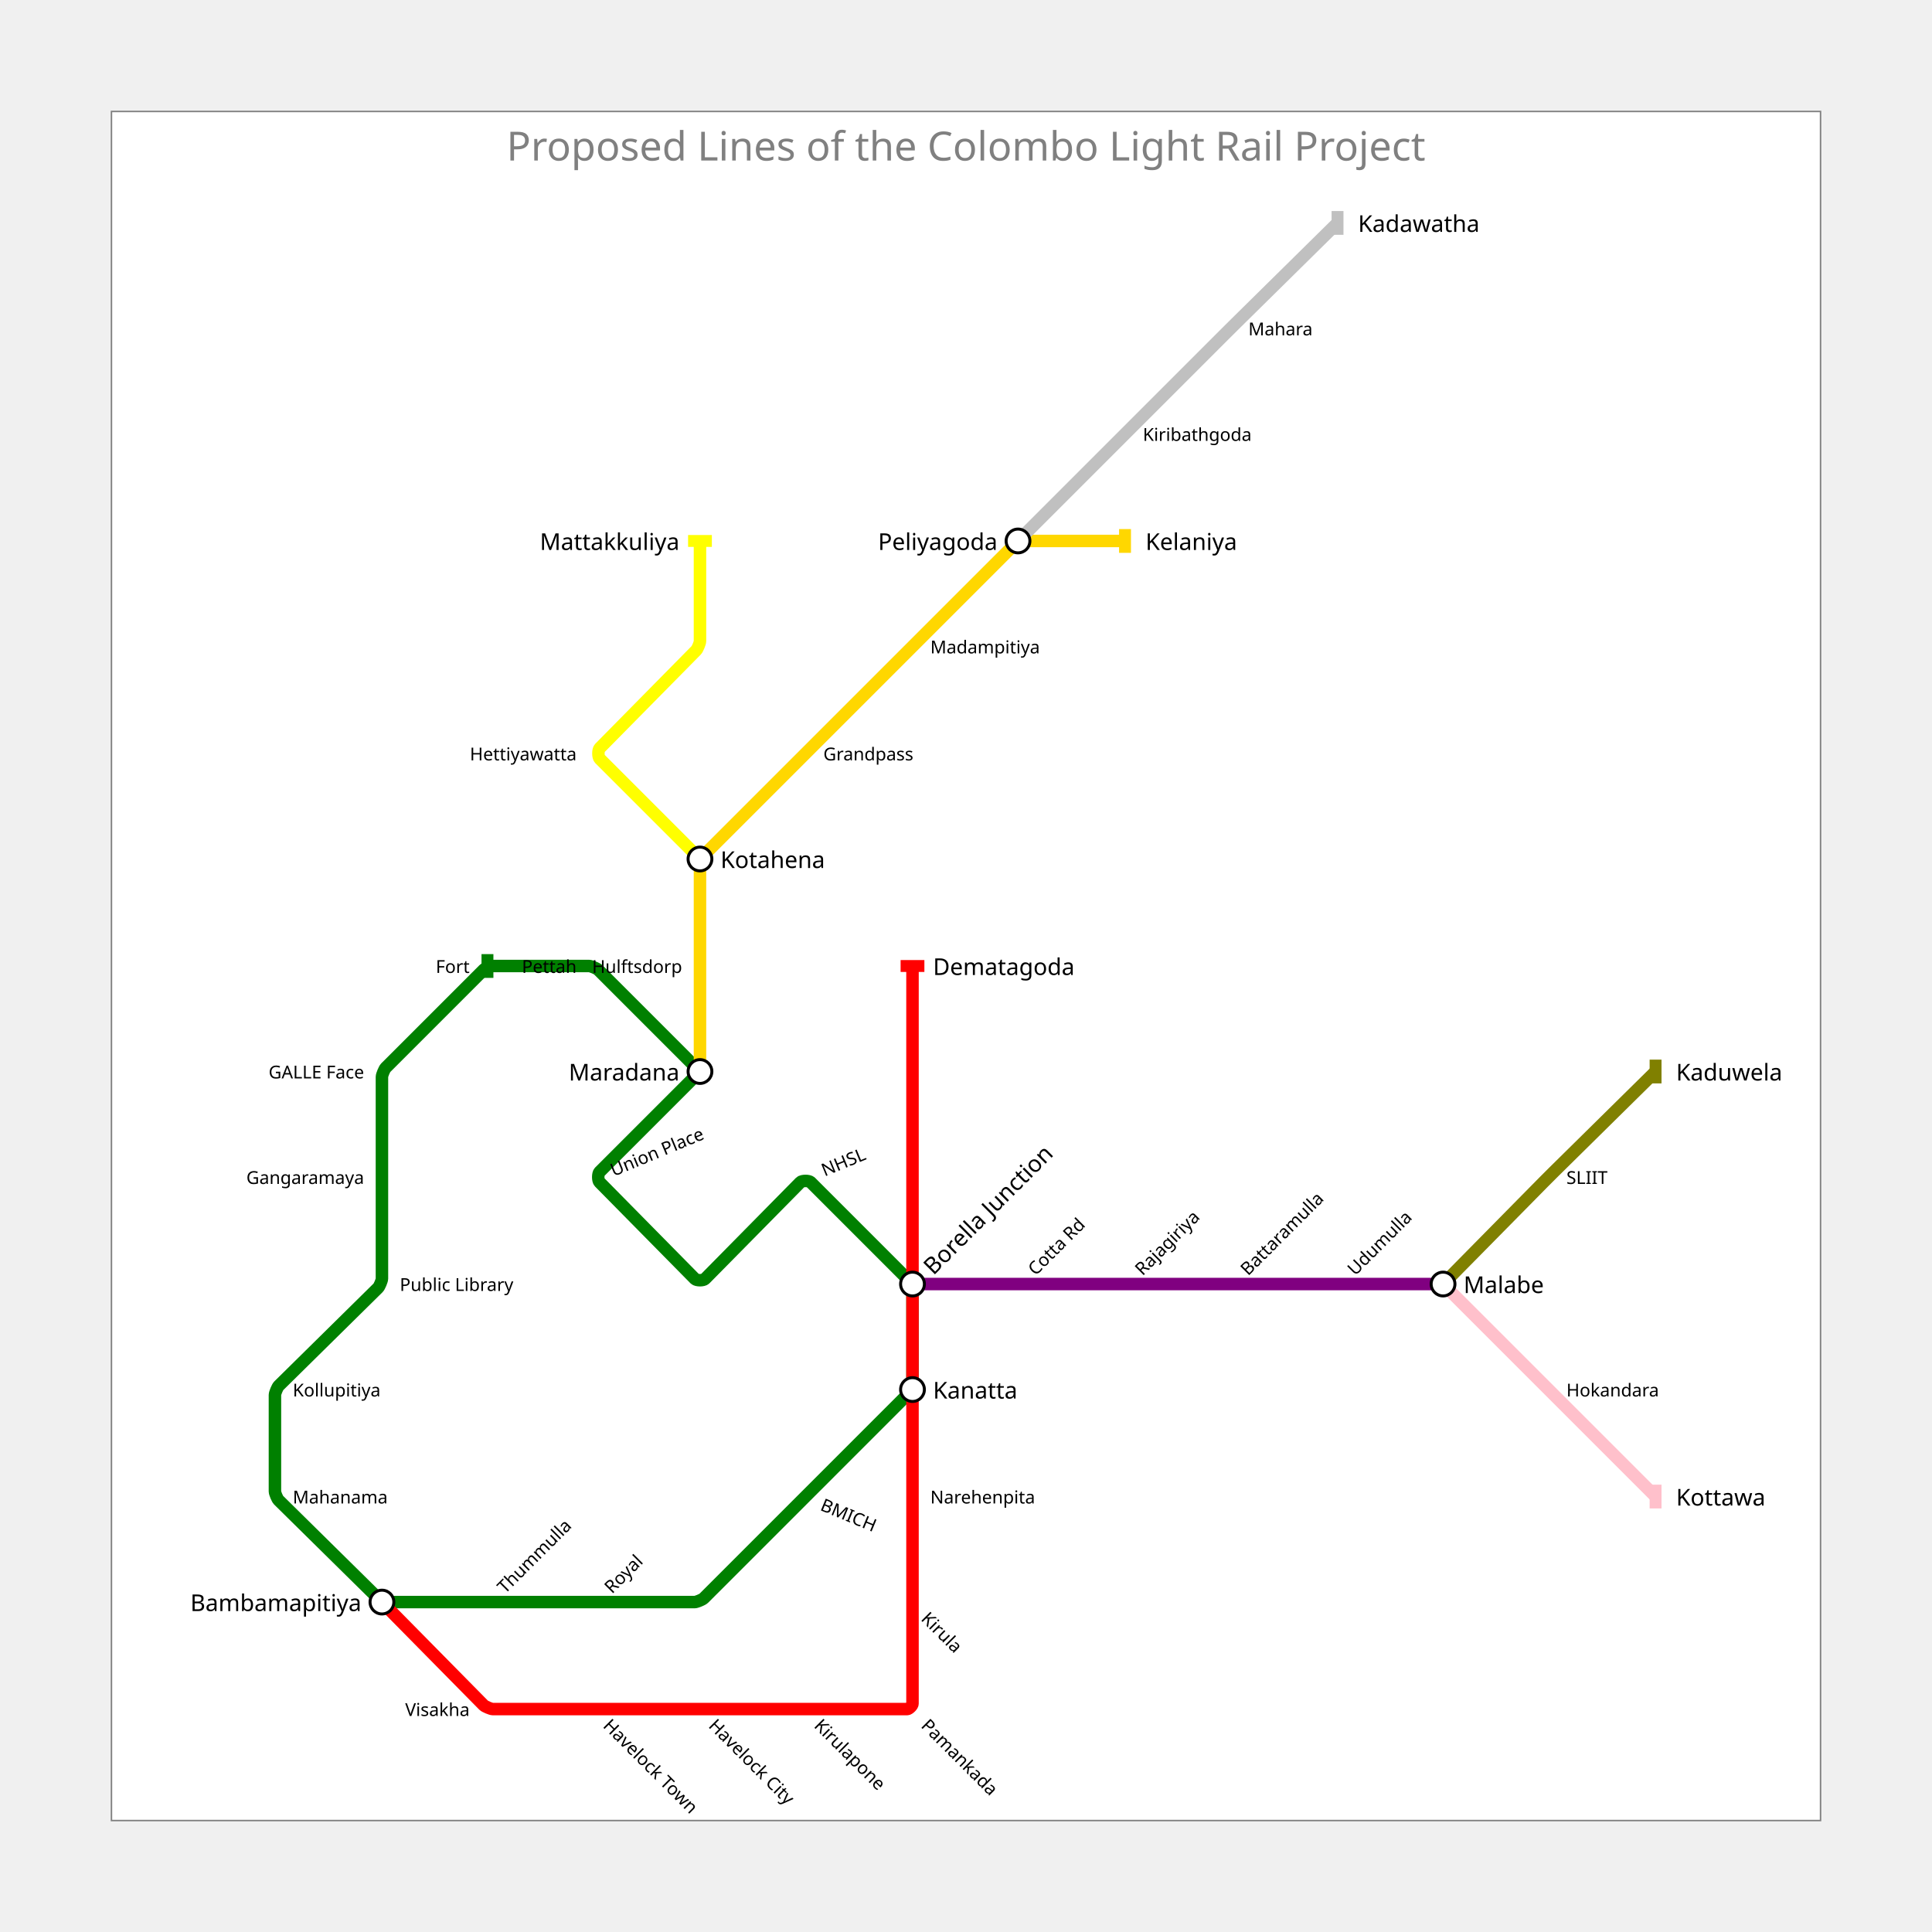
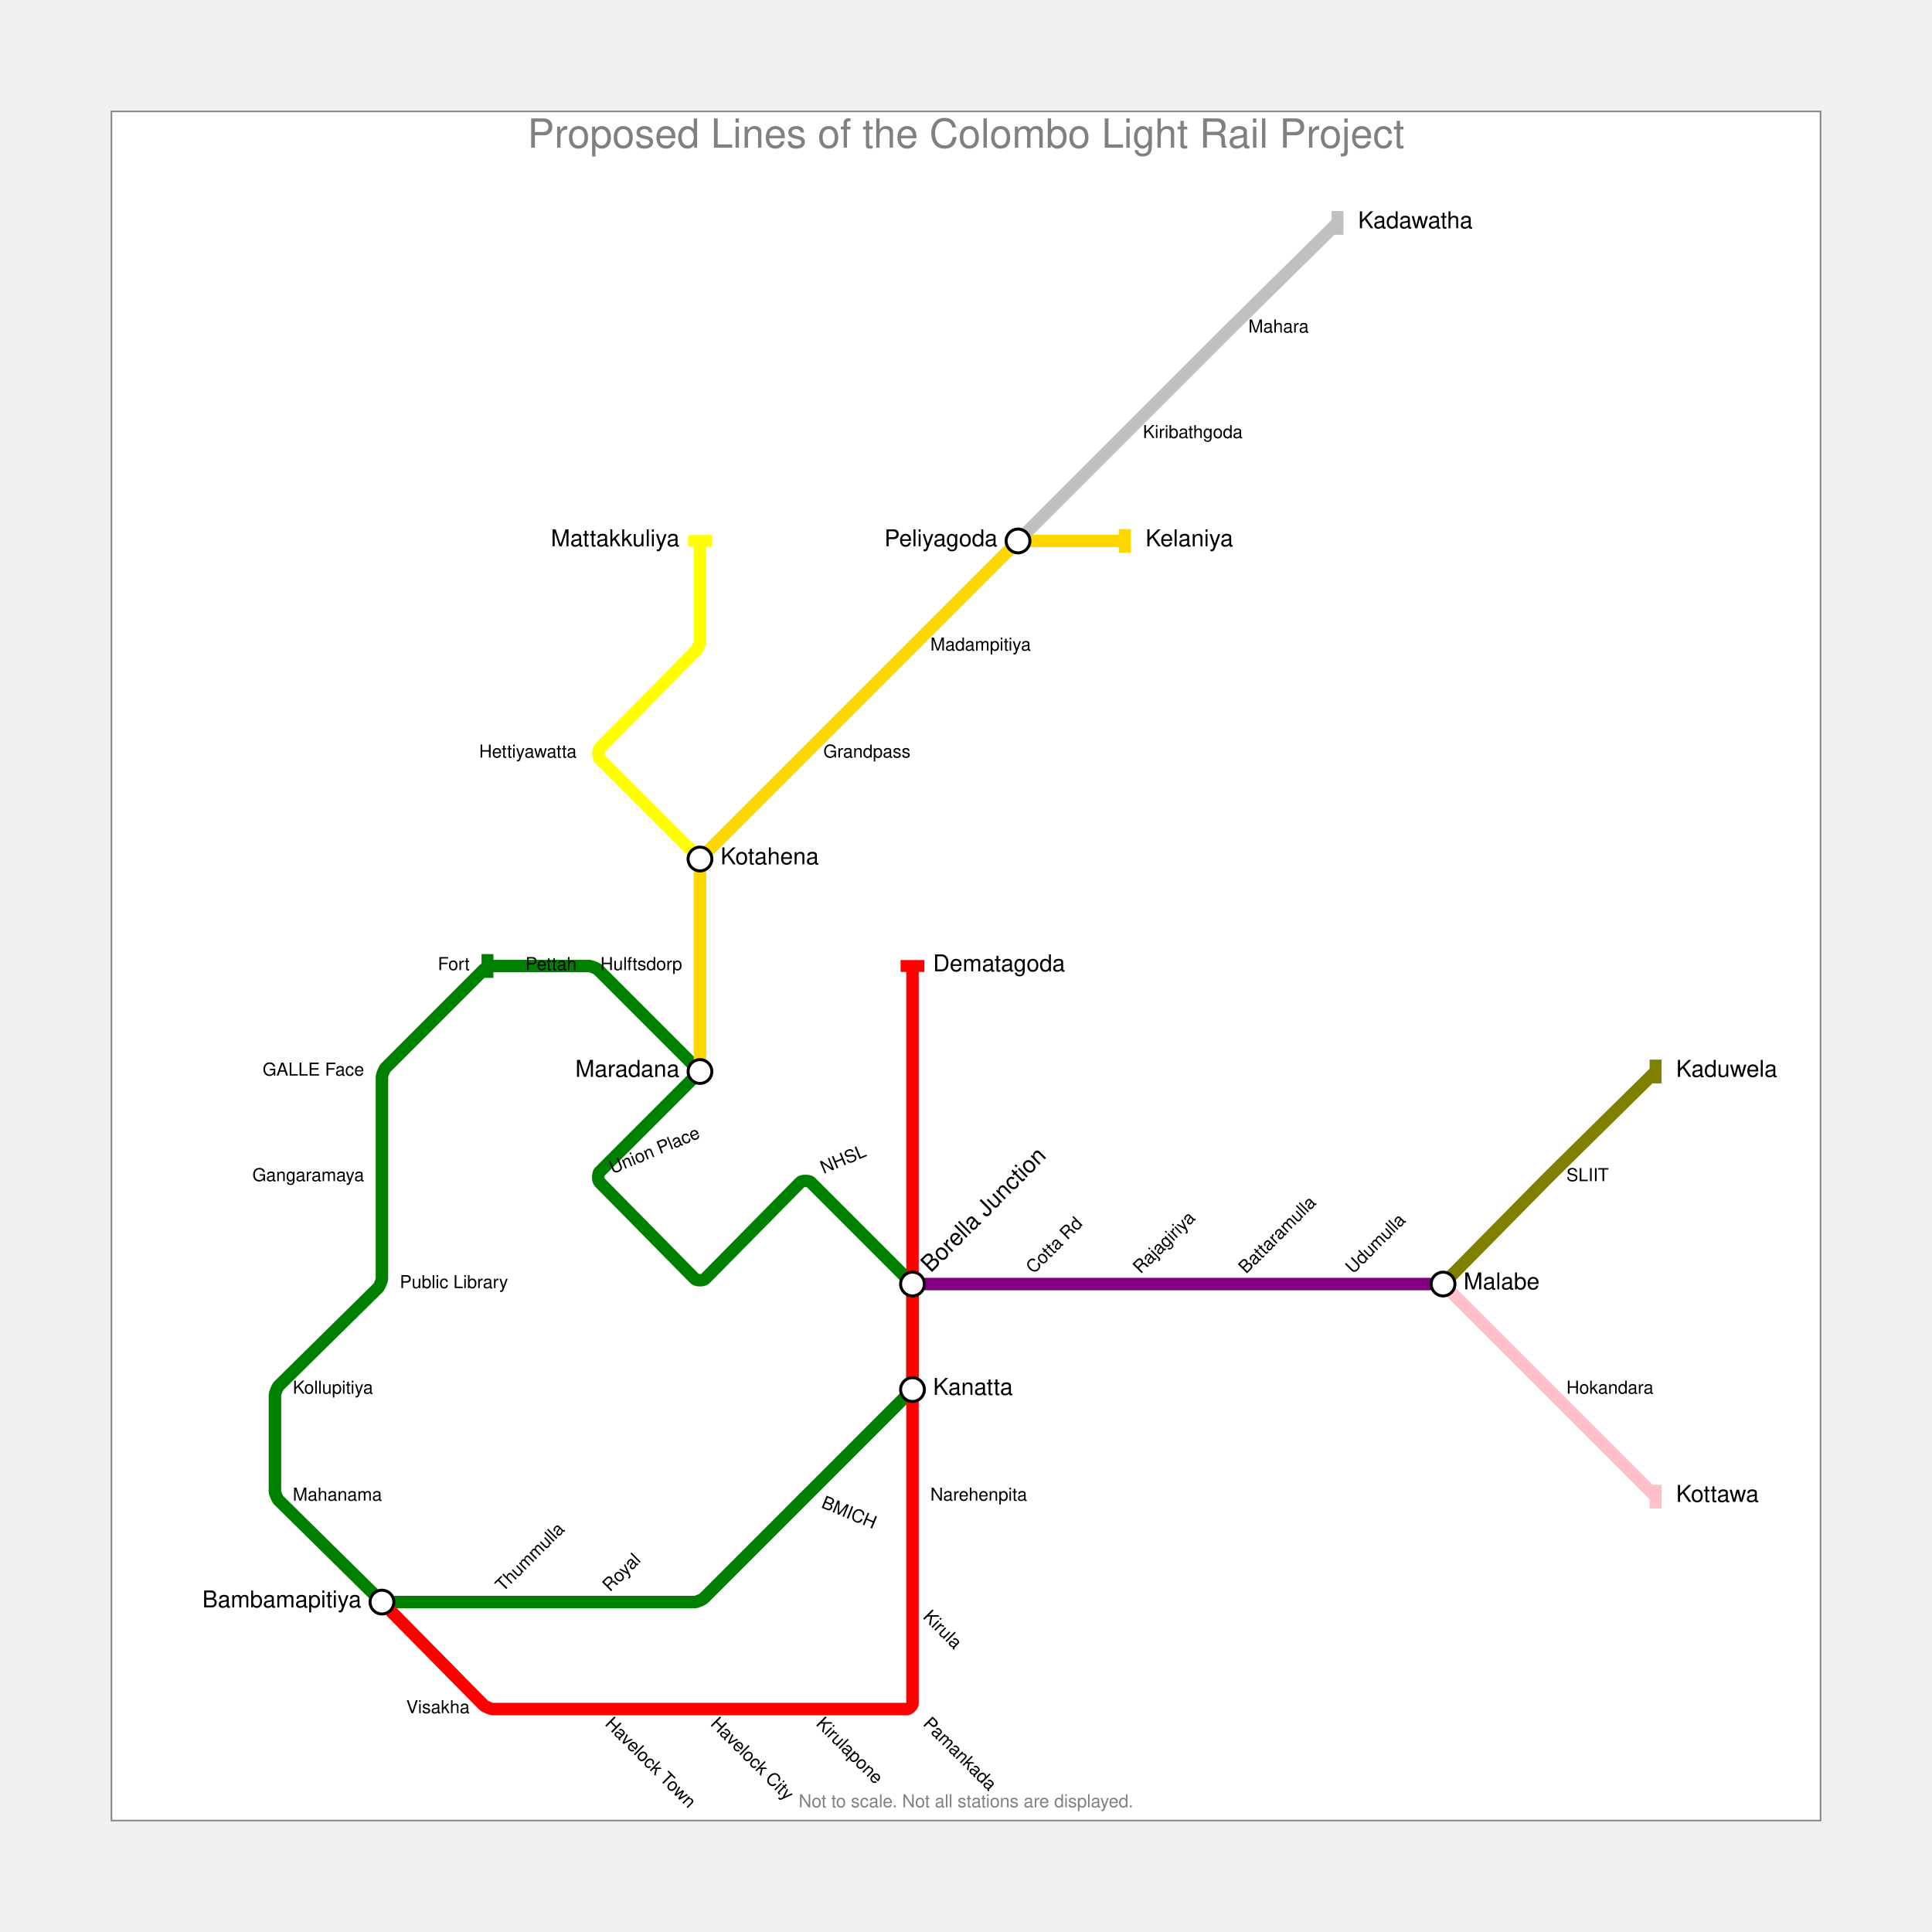
<svg xmlns="http://www.w3.org/2000/svg" width="1300" height="1300" padding="150">
  <rect x="75.0" y="75.0" width="1150" height="1150" fill="white" stroke="gray" />
-   <text fill="gray" stroke="none" font-size="27.083" font-family="Trebuchet MS" x="650.0" y="87.0" text-anchor="middle" dominant-baseline="hanging">Proposed Lines of the Colombo Light Rail Project</text>
+   <text fill="gray" stroke="none" font-size="27.083" font-family="Helvetica" x="650.0" y="87.0" text-anchor="middle" dominant-baseline="hanging">Proposed Lines of the Colombo Light Rail Project</text>
+   <text fill="gray" stroke="none" font-size="12" font-family="Helvetica" x="650.0" y="1213.0" text-anchor="middle" dominant-baseline="text-top">Not to scale. Not all stations are displayed.</text>
  <g>
    <path fill="none" stroke-width="8.4" stroke-opacity="1" d="M 325.582,652.418 L 259.51,718.49 C 258.673,719.327 257.0,723.367 257.0,724.55 L 257.0,792.0 L 257.0,860.4 C 257.0,861.6 255.291,865.685 254.437,866.528 L 187.563,932.472 C 186.709,933.315 185.0,937.4 185.0,938.6 L 185.0,1003.58 C 185.0,1004.72 186.623,1008.601 187.435,1009.401 L 254.472,1075.507 C 255.315,1076.338 259.367,1078.0 260.55,1078.0 L 328.0,1078.0 L 400.0,1078.0 L 467.45,1078.0 C 468.633,1078.0 472.673,1076.327 473.51,1075.49 L 542.0,1007.0 L 611.49,937.51 C 612.327,936.673 614.0,932.633 614.0,931.45 L 614.0,867.372 C 614.0,866.248 612.41,862.41 611.615,861.615 L 545.481,795.481 C 544.321,794.321 539.696,794.337 538.544,795.505 L 474.377,860.575 C 473.251,861.717 468.749,861.717 467.623,860.575 L 403.381,795.429 C 402.254,794.286 402.27,789.73 403.405,788.595 L 467.62,724.38 C 468.747,723.253 468.747,718.747 467.62,717.62 L 402.546,652.546 C 401.697,651.697 397.6,650.0 396.4,650.0 L 331.42,650.0 C 330.28,650.0 326.388,651.612 325.582,652.418" stroke="green" />
    <rect stroke="none" fill-opacity="1" x="324" y="642" width="8" height="16" fill="green" />
  </g>
  <g>
    <path fill="none" stroke-width="8.4" stroke-opacity="1" d="M 614.0,864.0 L 685.0,864.0 L 757.0,864.0 L 828.0,864.0 L 900.0,864.0 L 971.0,864.0" stroke="purple" />
    <rect stroke="none" fill-opacity="1" x="967" y="856" width="8" height="16" fill="purple" />
  </g>
  <g>
    <path fill="none" stroke-width="8.4" stroke-opacity="1" d="M 971.0,864.0 L 1038.45,795.6 C 1039.633,794.4 1044.4,789.633 1045.6,788.45 L 1114.0,721.0" stroke="olive" />
    <rect stroke="none" fill-opacity="1" x="1110" y="713" width="8" height="16" fill="olive" />
  </g>
  <g>
    <path fill="none" stroke-width="8.4" stroke-opacity="1" d="M 971.0,864.0 L 1042.0,935.0 L 1114.0,1007.0" stroke="pink" />
    <rect stroke="none" fill-opacity="1" x="1110" y="999" width="8" height="16" fill="pink" />
  </g>
  <g>
    <path fill="none" stroke-width="8.4" stroke-opacity="1" d="M 471.0,721.0 L 471.0,650.0 L 471.0,581.6 C 471.0,580.4 472.697,576.303 473.546,575.454 L 542.0,507.0 L 614.0,435.0 L 682.454,366.546 C 683.303,365.697 687.4,364.0 688.6,364.0 L 757.0,364.0" stroke="gold" />
    <rect stroke="none" fill-opacity="1" x="753" y="356" width="8" height="16" fill="gold" />
  </g>
  <g>
    <path fill="none" stroke-width="8.4" stroke-opacity="1" d="M 471.0,578.0 L 403.55,510.55 C 402.367,509.367 402.35,504.617 403.525,503.425 L 468.507,437.528 C 469.338,436.685 471.0,432.633 471.0,431.45 L 471.0,364.0" stroke="yellow" />
    <rect stroke="none" fill-opacity="1" x="463" y="360" width="16" height="8" fill="yellow" />
  </g>
  <g>
    <path fill="none" stroke-width="8.4" stroke-opacity="1" d="M 685.0,364.0 L 757.0,292.0 L 824.45,224.55 C 825.633,223.367 830.383,218.65 831.575,217.475 L 900.0,150.0" stroke="silver" />
    <rect stroke="none" fill-opacity="1" x="896" y="142" width="8" height="16" fill="silver" />
  </g>
  <g>
    <path fill="none" stroke-width="8.4" stroke-opacity="1" d="M 614.0,864.0 L 614.0,935.0 L 614.0,1007.0 L 614.0,1078.0 L 614.0,1146.4 C 614.0,1147.6 611.6,1150.0 610.4,1150.0 L 542.0,1150.0 L 471.0,1150.0 L 400.0,1150.0 L 331.6,1150.0 C 330.4,1150.0 326.315,1148.291 325.472,1147.437 L 257.0,1078.0" stroke="red" />
    <rect stroke="none" fill-opacity="1" x="253" y="1070" width="8" height="16" fill="red" />
  </g>
  <g>
    <path fill="none" stroke-width="8.4" stroke-opacity="1" d="M 614.0,864.0 L 614.0,792.0 L 614.0,721.0 L 614.0,650.0" stroke="red" />
    <rect stroke="none" fill-opacity="1" x="606" y="646" width="16" height="8" fill="red" />
  </g>
  <g>
    <circle r="8" fill="white" stroke="black" stroke-width="2.0" cx="257" cy="1078" />
-     <text fill="black" stroke="none" font-size="15.6" font-family="Trebuchet MS" font-weight="100" text-anchor="end" dominant-baseline="central" x="243.2" y="1078" transform="translate(257,1078) rotate(-0) translate(-257,-1078)">Bambamapitiya</text>
+     <text fill="black" stroke="none" font-size="15.6" font-family="Helvetica" font-weight="100" text-anchor="end" dominant-baseline="central" x="243.2" y="1078" transform="translate(257,1078) rotate(-0) translate(-257,-1078)">Bambamapitiya</text>
  </g>
  <g>
    <circle r="8" fill="white" stroke="black" stroke-width="2.0" cx="614" cy="935" />
-     <text fill="black" stroke="none" font-size="15.6" font-family="Trebuchet MS" font-weight="100" text-anchor="start" dominant-baseline="central" x="627.8" y="935" transform="translate(614,935) rotate(-0) translate(-614,-935)">Kanatta</text>
+     <text fill="black" stroke="none" font-size="15.6" font-family="Helvetica" font-weight="100" text-anchor="start" dominant-baseline="central" x="627.8" y="935" transform="translate(614,935) rotate(-0) translate(-614,-935)">Kanatta</text>
  </g>
  <g>
    <circle r="8" fill="white" stroke="black" stroke-width="2.0" cx="614" cy="864" />
-     <text fill="black" stroke="none" font-size="15.6" font-family="Trebuchet MS" font-weight="100" text-anchor="start" dominant-baseline="central" x="627.8" y="864" transform="translate(614,864) rotate(-45) translate(-614,-864)">Borella Junction</text>
+     <text fill="black" stroke="none" font-size="15.6" font-family="Helvetica" font-weight="100" text-anchor="start" dominant-baseline="central" x="627.8" y="864" transform="translate(614,864) rotate(-45) translate(-614,-864)">Borella Junction</text>
  </g>
  <g>
    <circle r="8" fill="white" stroke="black" stroke-width="2.0" cx="471" cy="721" />
-     <text fill="black" stroke="none" font-size="15.6" font-family="Trebuchet MS" font-weight="100" text-anchor="end" dominant-baseline="central" x="457.2" y="721" transform="translate(471,721) rotate(-0) translate(-471,-721)">Maradana</text>
+     <text fill="black" stroke="none" font-size="15.6" font-family="Helvetica" font-weight="100" text-anchor="end" dominant-baseline="central" x="457.2" y="721" transform="translate(471,721) rotate(-0) translate(-471,-721)">Maradana</text>
  </g>
  <g>
    <circle r="8" fill="white" stroke="black" stroke-width="2.0" cx="971" cy="864" />
-     <text fill="black" stroke="none" font-size="15.6" font-family="Trebuchet MS" font-weight="100" text-anchor="start" dominant-baseline="central" x="984.8" y="864" transform="translate(971,864) rotate(-0) translate(-971,-864)">Malabe</text>
+     <text fill="black" stroke="none" font-size="15.6" font-family="Helvetica" font-weight="100" text-anchor="start" dominant-baseline="central" x="984.8" y="864" transform="translate(971,864) rotate(-0) translate(-971,-864)">Malabe</text>
  </g>
  <g>
-     <text fill="black" stroke="none" font-size="15.6" font-family="Trebuchet MS" font-weight="100" text-anchor="start" dominant-baseline="central" x="1127.8" y="721" transform="translate(1114,721) rotate(-0) translate(-1114,-721)">Kaduwela</text>
+     <text fill="black" stroke="none" font-size="15.6" font-family="Helvetica" font-weight="100" text-anchor="start" dominant-baseline="central" x="1127.8" y="721" transform="translate(1114,721) rotate(-0) translate(-1114,-721)">Kaduwela</text>
  </g>
  <g>
-     <text fill="black" stroke="none" font-size="15.6" font-family="Trebuchet MS" font-weight="100" text-anchor="start" dominant-baseline="central" x="1127.8" y="1007" transform="translate(1114,1007) rotate(-0) translate(-1114,-1007)">Kottawa</text>
+     <text fill="black" stroke="none" font-size="15.6" font-family="Helvetica" font-weight="100" text-anchor="start" dominant-baseline="central" x="1127.8" y="1007" transform="translate(1114,1007) rotate(-0) translate(-1114,-1007)">Kottawa</text>
  </g>
  <g>
    <circle r="8" fill="white" stroke="black" stroke-width="2.0" cx="471" cy="578" />
-     <text fill="black" stroke="none" font-size="15.6" font-family="Trebuchet MS" font-weight="100" text-anchor="start" dominant-baseline="central" x="484.8" y="578" transform="translate(471,578) rotate(-0) translate(-471,-578)">Kotahena</text>
+     <text fill="black" stroke="none" font-size="15.6" font-family="Helvetica" font-weight="100" text-anchor="start" dominant-baseline="central" x="484.8" y="578" transform="translate(471,578) rotate(-0) translate(-471,-578)">Kotahena</text>
  </g>
  <g>
    <circle r="8" fill="white" stroke="black" stroke-width="2.0" cx="685" cy="364" />
-     <text fill="black" stroke="none" font-size="15.6" font-family="Trebuchet MS" font-weight="100" text-anchor="end" dominant-baseline="central" x="671.2" y="364" transform="translate(685,364) rotate(-0) translate(-685,-364)">Peliyagoda</text>
+     <text fill="black" stroke="none" font-size="15.6" font-family="Helvetica" font-weight="100" text-anchor="end" dominant-baseline="central" x="671.2" y="364" transform="translate(685,364) rotate(-0) translate(-685,-364)">Peliyagoda</text>
  </g>
  <g>
-     <text fill="black" stroke="none" font-size="15.6" font-family="Trebuchet MS" font-weight="100" text-anchor="start" dominant-baseline="central" x="770.8" y="364" transform="translate(757,364) rotate(-0) translate(-757,-364)">Kelaniya</text>
+     <text fill="black" stroke="none" font-size="15.6" font-family="Helvetica" font-weight="100" text-anchor="start" dominant-baseline="central" x="770.8" y="364" transform="translate(757,364) rotate(-0) translate(-757,-364)">Kelaniya</text>
  </g>
  <g>
-     <text fill="black" stroke="none" font-size="15.6" font-family="Trebuchet MS" font-weight="100" text-anchor="end" dominant-baseline="central" x="457.2" y="364" transform="translate(471,364) rotate(-0) translate(-471,-364)">Mattakkuliya</text>
+     <text fill="black" stroke="none" font-size="15.6" font-family="Helvetica" font-weight="100" text-anchor="end" dominant-baseline="central" x="457.2" y="364" transform="translate(471,364) rotate(-0) translate(-471,-364)">Mattakkuliya</text>
  </g>
  <g>
-     <text fill="black" stroke="none" font-size="15.6" font-family="Trebuchet MS" font-weight="100" text-anchor="start" dominant-baseline="central" x="913.8" y="150" transform="translate(900,150) rotate(-0) translate(-900,-150)">Kadawatha</text>
+     <text fill="black" stroke="none" font-size="15.6" font-family="Helvetica" font-weight="100" text-anchor="start" dominant-baseline="central" x="913.8" y="150" transform="translate(900,150) rotate(-0) translate(-900,-150)">Kadawatha</text>
  </g>
  <g>
-     <text fill="black" stroke="none" font-size="15.6" font-family="Trebuchet MS" font-weight="100" text-anchor="start" dominant-baseline="central" x="627.8" y="650" transform="translate(614,650) rotate(-0) translate(-614,-650)">Dematagoda</text>
+     <text fill="black" stroke="none" font-size="15.6" font-family="Helvetica" font-weight="100" text-anchor="start" dominant-baseline="central" x="627.8" y="650" transform="translate(614,650) rotate(-0) translate(-614,-650)">Dematagoda</text>
  </g>
  <g>
-     <text fill="black" stroke="none" font-size="12" font-family="Trebuchet MS" font-weight="100" text-anchor="end" dominant-baseline="central" x="316.0" y="650" transform="translate(328,650) rotate(-0) translate(-328,-650)">Fort</text>
+     <text fill="black" stroke="none" font-size="12" font-family="Helvetica" font-weight="100" text-anchor="end" dominant-baseline="central" x="316.0" y="650" transform="translate(328,650) rotate(-0) translate(-328,-650)">Fort</text>
  </g>
  <g>
-     <text fill="black" stroke="none" font-size="12" font-family="Trebuchet MS" font-weight="100" text-anchor="end" dominant-baseline="central" x="245.0" y="721" transform="translate(257,721) rotate(-0) translate(-257,-721)">GALLE Face</text>
+     <text fill="black" stroke="none" font-size="12" font-family="Helvetica" font-weight="100" text-anchor="end" dominant-baseline="central" x="245.0" y="721" transform="translate(257,721) rotate(-0) translate(-257,-721)">GALLE Face</text>
  </g>
  <g>
-     <text fill="black" stroke="none" font-size="12" font-family="Trebuchet MS" font-weight="100" text-anchor="end" dominant-baseline="central" x="245.0" y="792" transform="translate(257,792) rotate(-0) translate(-257,-792)">Gangaramaya</text>
+     <text fill="black" stroke="none" font-size="12" font-family="Helvetica" font-weight="100" text-anchor="end" dominant-baseline="central" x="245.0" y="792" transform="translate(257,792) rotate(-0) translate(-257,-792)">Gangaramaya</text>
  </g>
  <g>
-     <text fill="black" stroke="none" font-size="12" font-family="Trebuchet MS" font-weight="100" text-anchor="start" dominant-baseline="central" x="269.0" y="864" transform="translate(257,864) rotate(-0) translate(-257,-864)">Public Library</text>
+     <text fill="black" stroke="none" font-size="12" font-family="Helvetica" font-weight="100" text-anchor="start" dominant-baseline="central" x="269.0" y="864" transform="translate(257,864) rotate(-0) translate(-257,-864)">Public Library</text>
  </g>
  <g>
-     <text fill="black" stroke="none" font-size="12" font-family="Trebuchet MS" font-weight="100" text-anchor="start" dominant-baseline="central" x="197.0" y="935" transform="translate(185,935) rotate(-0) translate(-185,-935)">Kollupitiya</text>
+     <text fill="black" stroke="none" font-size="12" font-family="Helvetica" font-weight="100" text-anchor="start" dominant-baseline="central" x="197.0" y="935" transform="translate(185,935) rotate(-0) translate(-185,-935)">Kollupitiya</text>
  </g>
  <g>
-     <text fill="black" stroke="none" font-size="12" font-family="Trebuchet MS" font-weight="100" text-anchor="start" dominant-baseline="central" x="197.0" y="1007" transform="translate(185,1007) rotate(-0) translate(-185,-1007)">Mahanama</text>
+     <text fill="black" stroke="none" font-size="12" font-family="Helvetica" font-weight="100" text-anchor="start" dominant-baseline="central" x="197.0" y="1007" transform="translate(185,1007) rotate(-0) translate(-185,-1007)">Mahanama</text>
  </g>
  <g>
-     <text fill="black" stroke="none" font-size="12" font-family="Trebuchet MS" font-weight="100" text-anchor="start" dominant-baseline="central" x="340.0" y="1078" transform="translate(328,1078) rotate(-45) translate(-328,-1078)">Thummulla</text>
+     <text fill="black" stroke="none" font-size="12" font-family="Helvetica" font-weight="100" text-anchor="start" dominant-baseline="central" x="340.0" y="1078" transform="translate(328,1078) rotate(-45) translate(-328,-1078)">Thummulla</text>
  </g>
  <g>
-     <text fill="black" stroke="none" font-size="12" font-family="Trebuchet MS" font-weight="100" text-anchor="start" dominant-baseline="central" x="412.0" y="1078" transform="translate(400,1078) rotate(-45) translate(-400,-1078)">Royal</text>
+     <text fill="black" stroke="none" font-size="12" font-family="Helvetica" font-weight="100" text-anchor="start" dominant-baseline="central" x="412.0" y="1078" transform="translate(400,1078) rotate(-45) translate(-400,-1078)">Royal</text>
  </g>
  <g />
  <g>
-     <text fill="black" stroke="none" font-size="12" font-family="Trebuchet MS" font-weight="100" text-anchor="start" dominant-baseline="central" x="554.0" y="1007" transform="translate(542,1007) rotate(-337.5) translate(-542,-1007)">BMICH</text>
+     <text fill="black" stroke="none" font-size="12" font-family="Helvetica" font-weight="100" text-anchor="start" dominant-baseline="central" x="554.0" y="1007" transform="translate(542,1007) rotate(-337.5) translate(-542,-1007)">BMICH</text>
  </g>
  <g>
-     <text fill="black" stroke="none" font-size="12" font-family="Trebuchet MS" font-weight="100" text-anchor="start" dominant-baseline="central" x="554.0" y="792" transform="translate(542,792) rotate(-22.5) translate(-542,-792)">NHSL</text>
+     <text fill="black" stroke="none" font-size="12" font-family="Helvetica" font-weight="100" text-anchor="start" dominant-baseline="central" x="554.0" y="792" transform="translate(542,792) rotate(-22.5) translate(-542,-792)">NHSL</text>
  </g>
  <g />
  <g>
-     <text fill="black" stroke="none" font-size="12" font-family="Trebuchet MS" font-weight="100" text-anchor="start" dominant-baseline="central" x="412.0" y="792" transform="translate(400,792) rotate(-22.5) translate(-400,-792)">Union Place</text>
+     <text fill="black" stroke="none" font-size="12" font-family="Helvetica" font-weight="100" text-anchor="start" dominant-baseline="central" x="412.0" y="792" transform="translate(400,792) rotate(-22.5) translate(-400,-792)">Union Place</text>
  </g>
  <g>
-     <text fill="black" stroke="none" font-size="12" font-family="Trebuchet MS" font-weight="100" text-anchor="end" dominant-baseline="central" x="388.0" y="650" transform="translate(400,650) rotate(--45) translate(-400,-650)">Pettah</text>
+     <text fill="black" stroke="none" font-size="12" font-family="Helvetica" font-weight="100" text-anchor="end" dominant-baseline="central" x="388.0" y="650" transform="translate(400,650) rotate(--45) translate(-400,-650)">Pettah</text>
  </g>
  <g>
-     <text fill="black" stroke="none" font-size="12" font-family="Trebuchet MS" font-weight="100" text-anchor="start" dominant-baseline="central" x="697.0" y="864" transform="translate(685,864) rotate(-45) translate(-685,-864)">Cotta Rd</text>
+     <text fill="black" stroke="none" font-size="12" font-family="Helvetica" font-weight="100" text-anchor="start" dominant-baseline="central" x="697.0" y="864" transform="translate(685,864) rotate(-45) translate(-685,-864)">Cotta Rd</text>
  </g>
  <g>
-     <text fill="black" stroke="none" font-size="12" font-family="Trebuchet MS" font-weight="100" text-anchor="start" dominant-baseline="central" x="769.0" y="864" transform="translate(757,864) rotate(-45) translate(-757,-864)">Rajagiriya</text>
+     <text fill="black" stroke="none" font-size="12" font-family="Helvetica" font-weight="100" text-anchor="start" dominant-baseline="central" x="769.0" y="864" transform="translate(757,864) rotate(-45) translate(-757,-864)">Rajagiriya</text>
  </g>
  <g>
-     <text fill="black" stroke="none" font-size="12" font-family="Trebuchet MS" font-weight="100" text-anchor="start" dominant-baseline="central" x="840.0" y="864" transform="translate(828,864) rotate(-45) translate(-828,-864)">Battaramulla</text>
+     <text fill="black" stroke="none" font-size="12" font-family="Helvetica" font-weight="100" text-anchor="start" dominant-baseline="central" x="840.0" y="864" transform="translate(828,864) rotate(-45) translate(-828,-864)">Battaramulla</text>
  </g>
  <g>
-     <text fill="black" stroke="none" font-size="12" font-family="Trebuchet MS" font-weight="100" text-anchor="start" dominant-baseline="central" x="912.0" y="864" transform="translate(900,864) rotate(-45) translate(-900,-864)">Udumulla</text>
+     <text fill="black" stroke="none" font-size="12" font-family="Helvetica" font-weight="100" text-anchor="start" dominant-baseline="central" x="912.0" y="864" transform="translate(900,864) rotate(-45) translate(-900,-864)">Udumulla</text>
  </g>
  <g>
-     <text fill="black" stroke="none" font-size="12" font-family="Trebuchet MS" font-weight="100" text-anchor="start" dominant-baseline="central" x="1054.0" y="792" transform="translate(1042,792) rotate(-0) translate(-1042,-792)">SLIIT</text>
+     <text fill="black" stroke="none" font-size="12" font-family="Helvetica" font-weight="100" text-anchor="start" dominant-baseline="central" x="1054.0" y="792" transform="translate(1042,792) rotate(-0) translate(-1042,-792)">SLIIT</text>
  </g>
  <g>
-     <text fill="black" stroke="none" font-size="12" font-family="Trebuchet MS" font-weight="100" text-anchor="start" dominant-baseline="central" x="1054.0" y="935" transform="translate(1042,935) rotate(-0) translate(-1042,-935)">Hokandara</text>
+     <text fill="black" stroke="none" font-size="12" font-family="Helvetica" font-weight="100" text-anchor="start" dominant-baseline="central" x="1054.0" y="935" transform="translate(1042,935) rotate(-0) translate(-1042,-935)">Hokandara</text>
  </g>
  <g>
-     <text fill="black" stroke="none" font-size="12" font-family="Trebuchet MS" font-weight="100" text-anchor="end" dominant-baseline="central" x="459.0" y="650" transform="translate(471,650) rotate(--45) translate(-471,-650)">Hulftsdorp</text>
+     <text fill="black" stroke="none" font-size="12" font-family="Helvetica" font-weight="100" text-anchor="end" dominant-baseline="central" x="459.0" y="650" transform="translate(471,650) rotate(--45) translate(-471,-650)">Hulftsdorp</text>
  </g>
  <g>
-     <text fill="black" stroke="none" font-size="12" font-family="Trebuchet MS" font-weight="100" text-anchor="start" dominant-baseline="central" x="554.0" y="507" transform="translate(542,507) rotate(-0) translate(-542,-507)">Grandpass</text>
+     <text fill="black" stroke="none" font-size="12" font-family="Helvetica" font-weight="100" text-anchor="start" dominant-baseline="central" x="554.0" y="507" transform="translate(542,507) rotate(-0) translate(-542,-507)">Grandpass</text>
  </g>
  <g>
-     <text fill="black" stroke="none" font-size="12" font-family="Trebuchet MS" font-weight="100" text-anchor="start" dominant-baseline="central" x="626.0" y="435" transform="translate(614,435) rotate(-0) translate(-614,-435)">Madampitiya</text>
+     <text fill="black" stroke="none" font-size="12" font-family="Helvetica" font-weight="100" text-anchor="start" dominant-baseline="central" x="626.0" y="435" transform="translate(614,435) rotate(-0) translate(-614,-435)">Madampitiya</text>
  </g>
  <g>
-     <text fill="black" stroke="none" font-size="12" font-family="Trebuchet MS" font-weight="100" text-anchor="end" dominant-baseline="central" x="388.0" y="507" transform="translate(400,507) rotate(--45) translate(-400,-507)">Hettiyawatta</text>
+     <text fill="black" stroke="none" font-size="12" font-family="Helvetica" font-weight="100" text-anchor="end" dominant-baseline="central" x="388.0" y="507" transform="translate(400,507) rotate(--45) translate(-400,-507)">Hettiyawatta</text>
  </g>
  <g />
  <g>
-     <text fill="black" stroke="none" font-size="12" font-family="Trebuchet MS" font-weight="100" text-anchor="start" dominant-baseline="central" x="769.0" y="292" transform="translate(757,292) rotate(-0) translate(-757,-292)">Kiribathgoda</text>
+     <text fill="black" stroke="none" font-size="12" font-family="Helvetica" font-weight="100" text-anchor="start" dominant-baseline="central" x="769.0" y="292" transform="translate(757,292) rotate(-0) translate(-757,-292)">Kiribathgoda</text>
  </g>
  <g>
-     <text fill="black" stroke="none" font-size="12" font-family="Trebuchet MS" font-weight="100" text-anchor="start" dominant-baseline="central" x="840.0" y="221" transform="translate(828,221) rotate(-0) translate(-828,-221)">Mahara</text>
+     <text fill="black" stroke="none" font-size="12" font-family="Helvetica" font-weight="100" text-anchor="start" dominant-baseline="central" x="840.0" y="221" transform="translate(828,221) rotate(-0) translate(-828,-221)">Mahara</text>
  </g>
  <g>
-     <text fill="black" stroke="none" font-size="12" font-family="Trebuchet MS" font-weight="100" text-anchor="start" dominant-baseline="central" x="626.0" y="1007" transform="translate(614,1007) rotate(-0) translate(-614,-1007)">Narehenpita</text>
+     <text fill="black" stroke="none" font-size="12" font-family="Helvetica" font-weight="100" text-anchor="start" dominant-baseline="central" x="626.0" y="1007" transform="translate(614,1007) rotate(-0) translate(-614,-1007)">Narehenpita</text>
  </g>
  <g>
-     <text fill="black" stroke="none" font-size="12" font-family="Trebuchet MS" font-weight="100" text-anchor="start" dominant-baseline="central" x="626.0" y="1078" transform="translate(614,1078) rotate(-315) translate(-614,-1078)">Kirula</text>
+     <text fill="black" stroke="none" font-size="12" font-family="Helvetica" font-weight="100" text-anchor="start" dominant-baseline="central" x="626.0" y="1078" transform="translate(614,1078) rotate(-315) translate(-614,-1078)">Kirula</text>
  </g>
  <g>
-     <text fill="black" stroke="none" font-size="12" font-family="Trebuchet MS" font-weight="100" text-anchor="start" dominant-baseline="central" x="626.0" y="1150" transform="translate(614,1150) rotate(-315) translate(-614,-1150)">Pamankada</text>
+     <text fill="black" stroke="none" font-size="12" font-family="Helvetica" font-weight="100" text-anchor="start" dominant-baseline="central" x="626.0" y="1150" transform="translate(614,1150) rotate(-315) translate(-614,-1150)">Pamankada</text>
  </g>
  <g>
-     <text fill="black" stroke="none" font-size="12" font-family="Trebuchet MS" font-weight="100" text-anchor="start" dominant-baseline="central" x="554.0" y="1150" transform="translate(542,1150) rotate(-315) translate(-542,-1150)">Kirulapone</text>
+     <text fill="black" stroke="none" font-size="12" font-family="Helvetica" font-weight="100" text-anchor="start" dominant-baseline="central" x="554.0" y="1150" transform="translate(542,1150) rotate(-315) translate(-542,-1150)">Kirulapone</text>
  </g>
  <g>
-     <text fill="black" stroke="none" font-size="12" font-family="Trebuchet MS" font-weight="100" text-anchor="start" dominant-baseline="central" x="483.0" y="1150" transform="translate(471,1150) rotate(-315) translate(-471,-1150)">Havelock City</text>
+     <text fill="black" stroke="none" font-size="12" font-family="Helvetica" font-weight="100" text-anchor="start" dominant-baseline="central" x="483.0" y="1150" transform="translate(471,1150) rotate(-315) translate(-471,-1150)">Havelock City</text>
  </g>
  <g>
-     <text fill="black" stroke="none" font-size="12" font-family="Trebuchet MS" font-weight="100" text-anchor="start" dominant-baseline="central" x="412.0" y="1150" transform="translate(400,1150) rotate(-315) translate(-400,-1150)">Havelock Town</text>
+     <text fill="black" stroke="none" font-size="12" font-family="Helvetica" font-weight="100" text-anchor="start" dominant-baseline="central" x="412.0" y="1150" transform="translate(400,1150) rotate(-315) translate(-400,-1150)">Havelock Town</text>
  </g>
  <g>
-     <text fill="black" stroke="none" font-size="12" font-family="Trebuchet MS" font-weight="100" text-anchor="end" dominant-baseline="central" x="316.0" y="1150" transform="translate(328,1150) rotate(-0) translate(-328,-1150)">Visakha</text>
+     <text fill="black" stroke="none" font-size="12" font-family="Helvetica" font-weight="100" text-anchor="end" dominant-baseline="central" x="316.0" y="1150" transform="translate(328,1150) rotate(-0) translate(-328,-1150)">Visakha</text>
  </g>
  <g />
  <g />
</svg>
